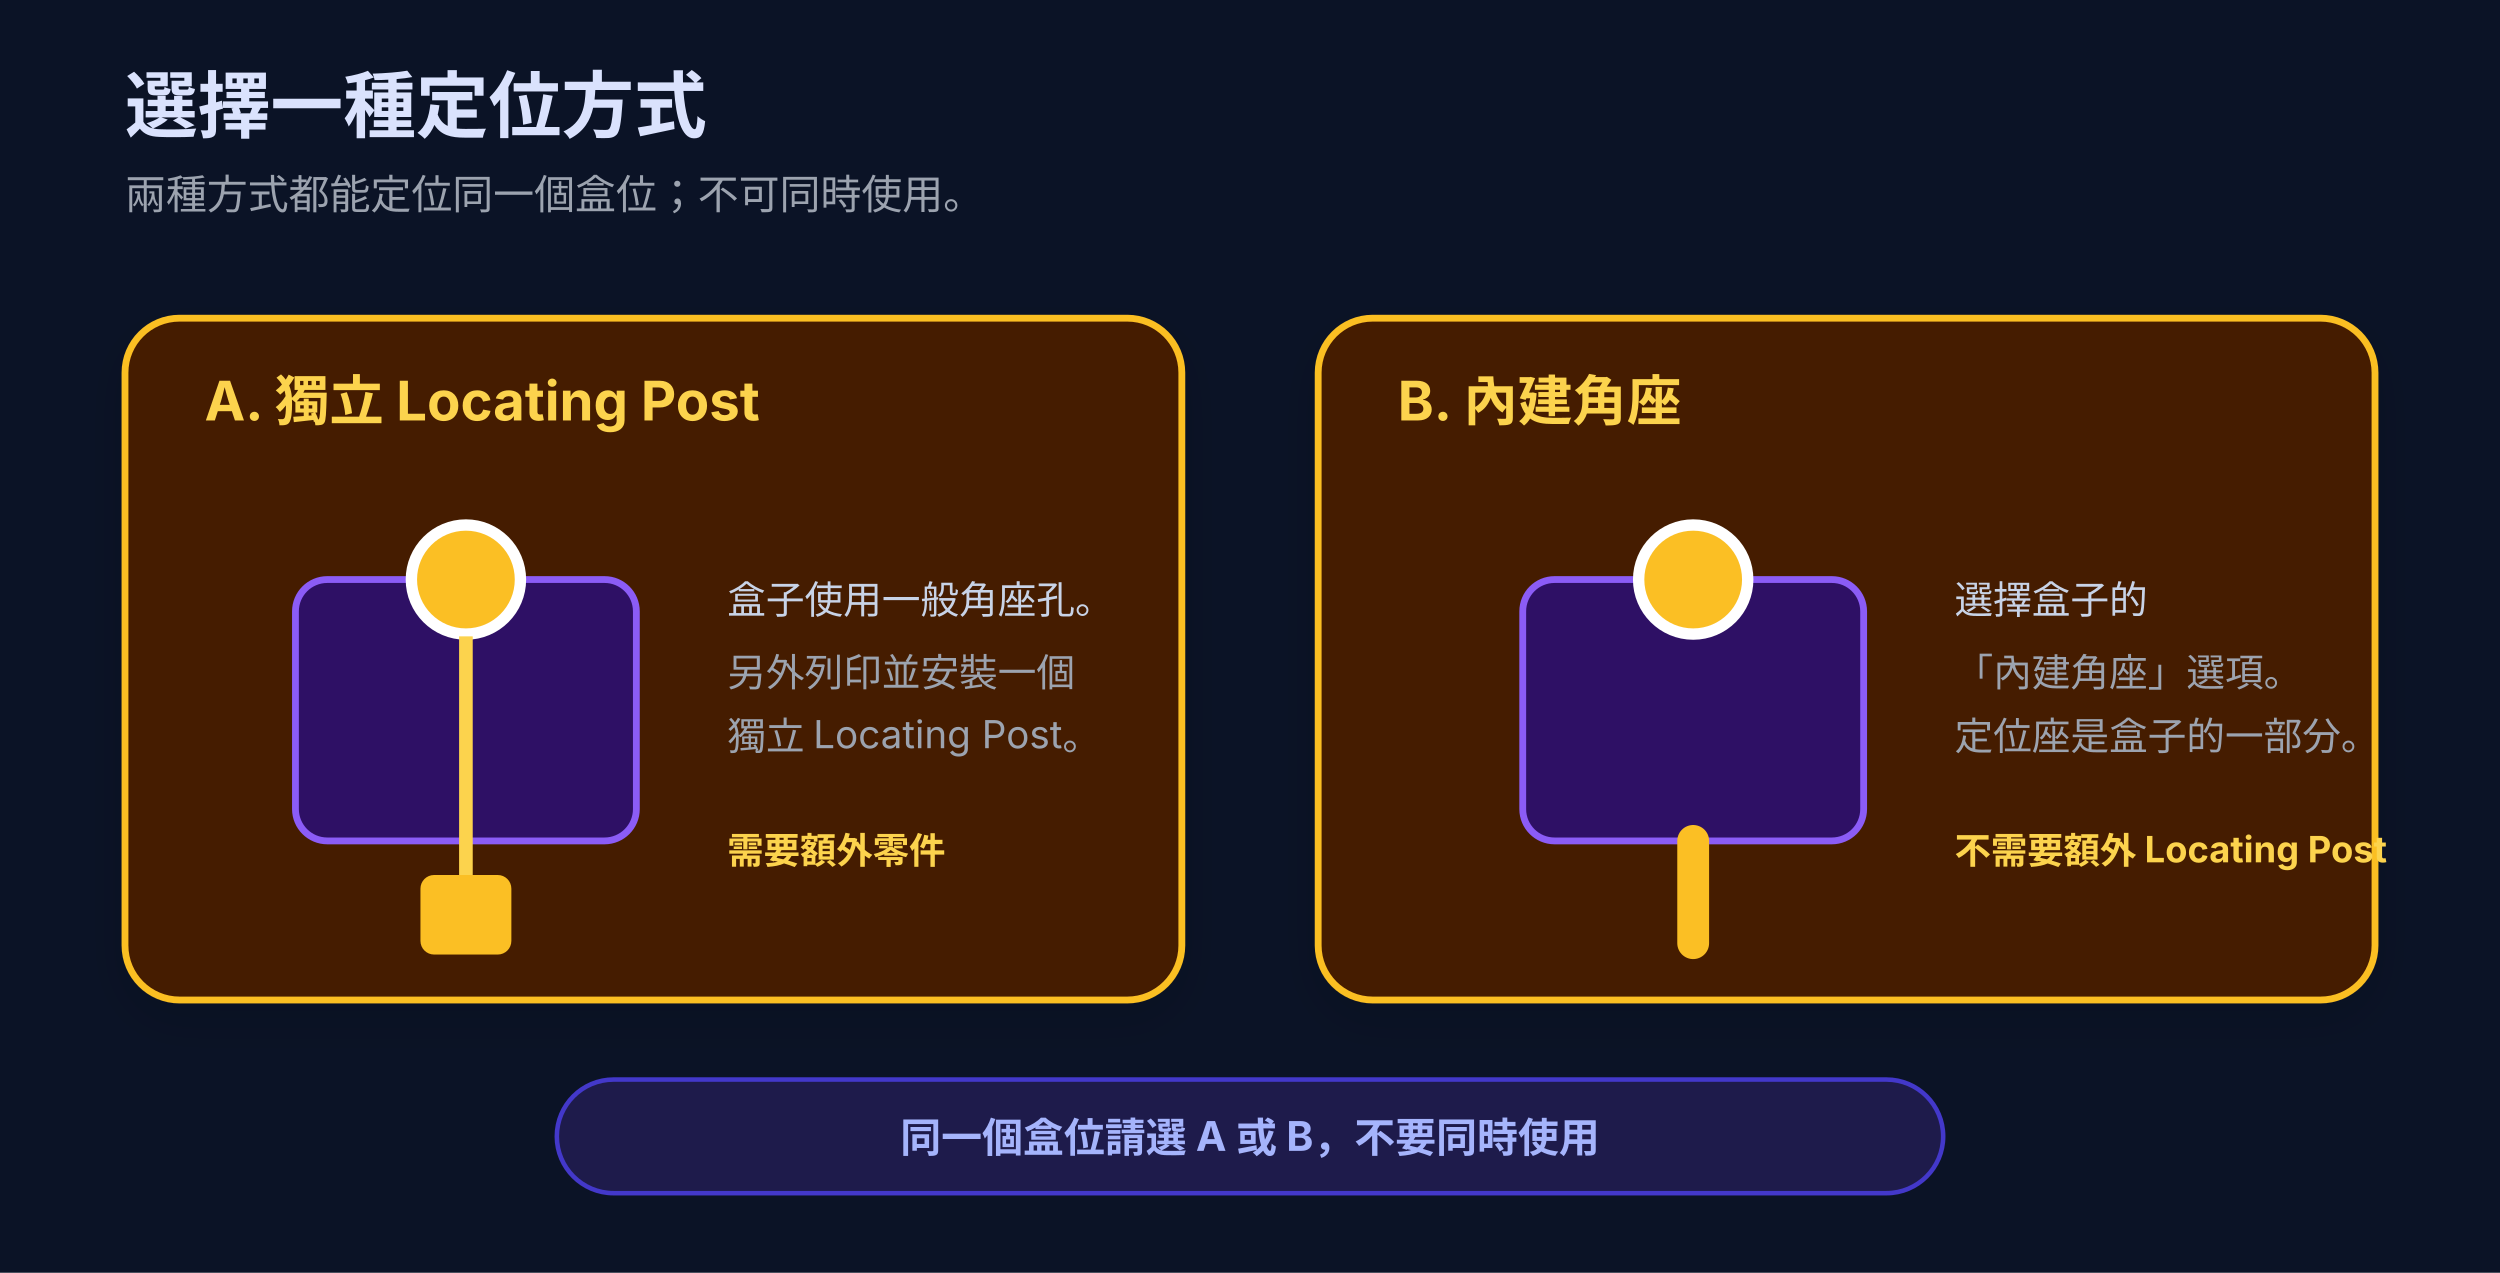
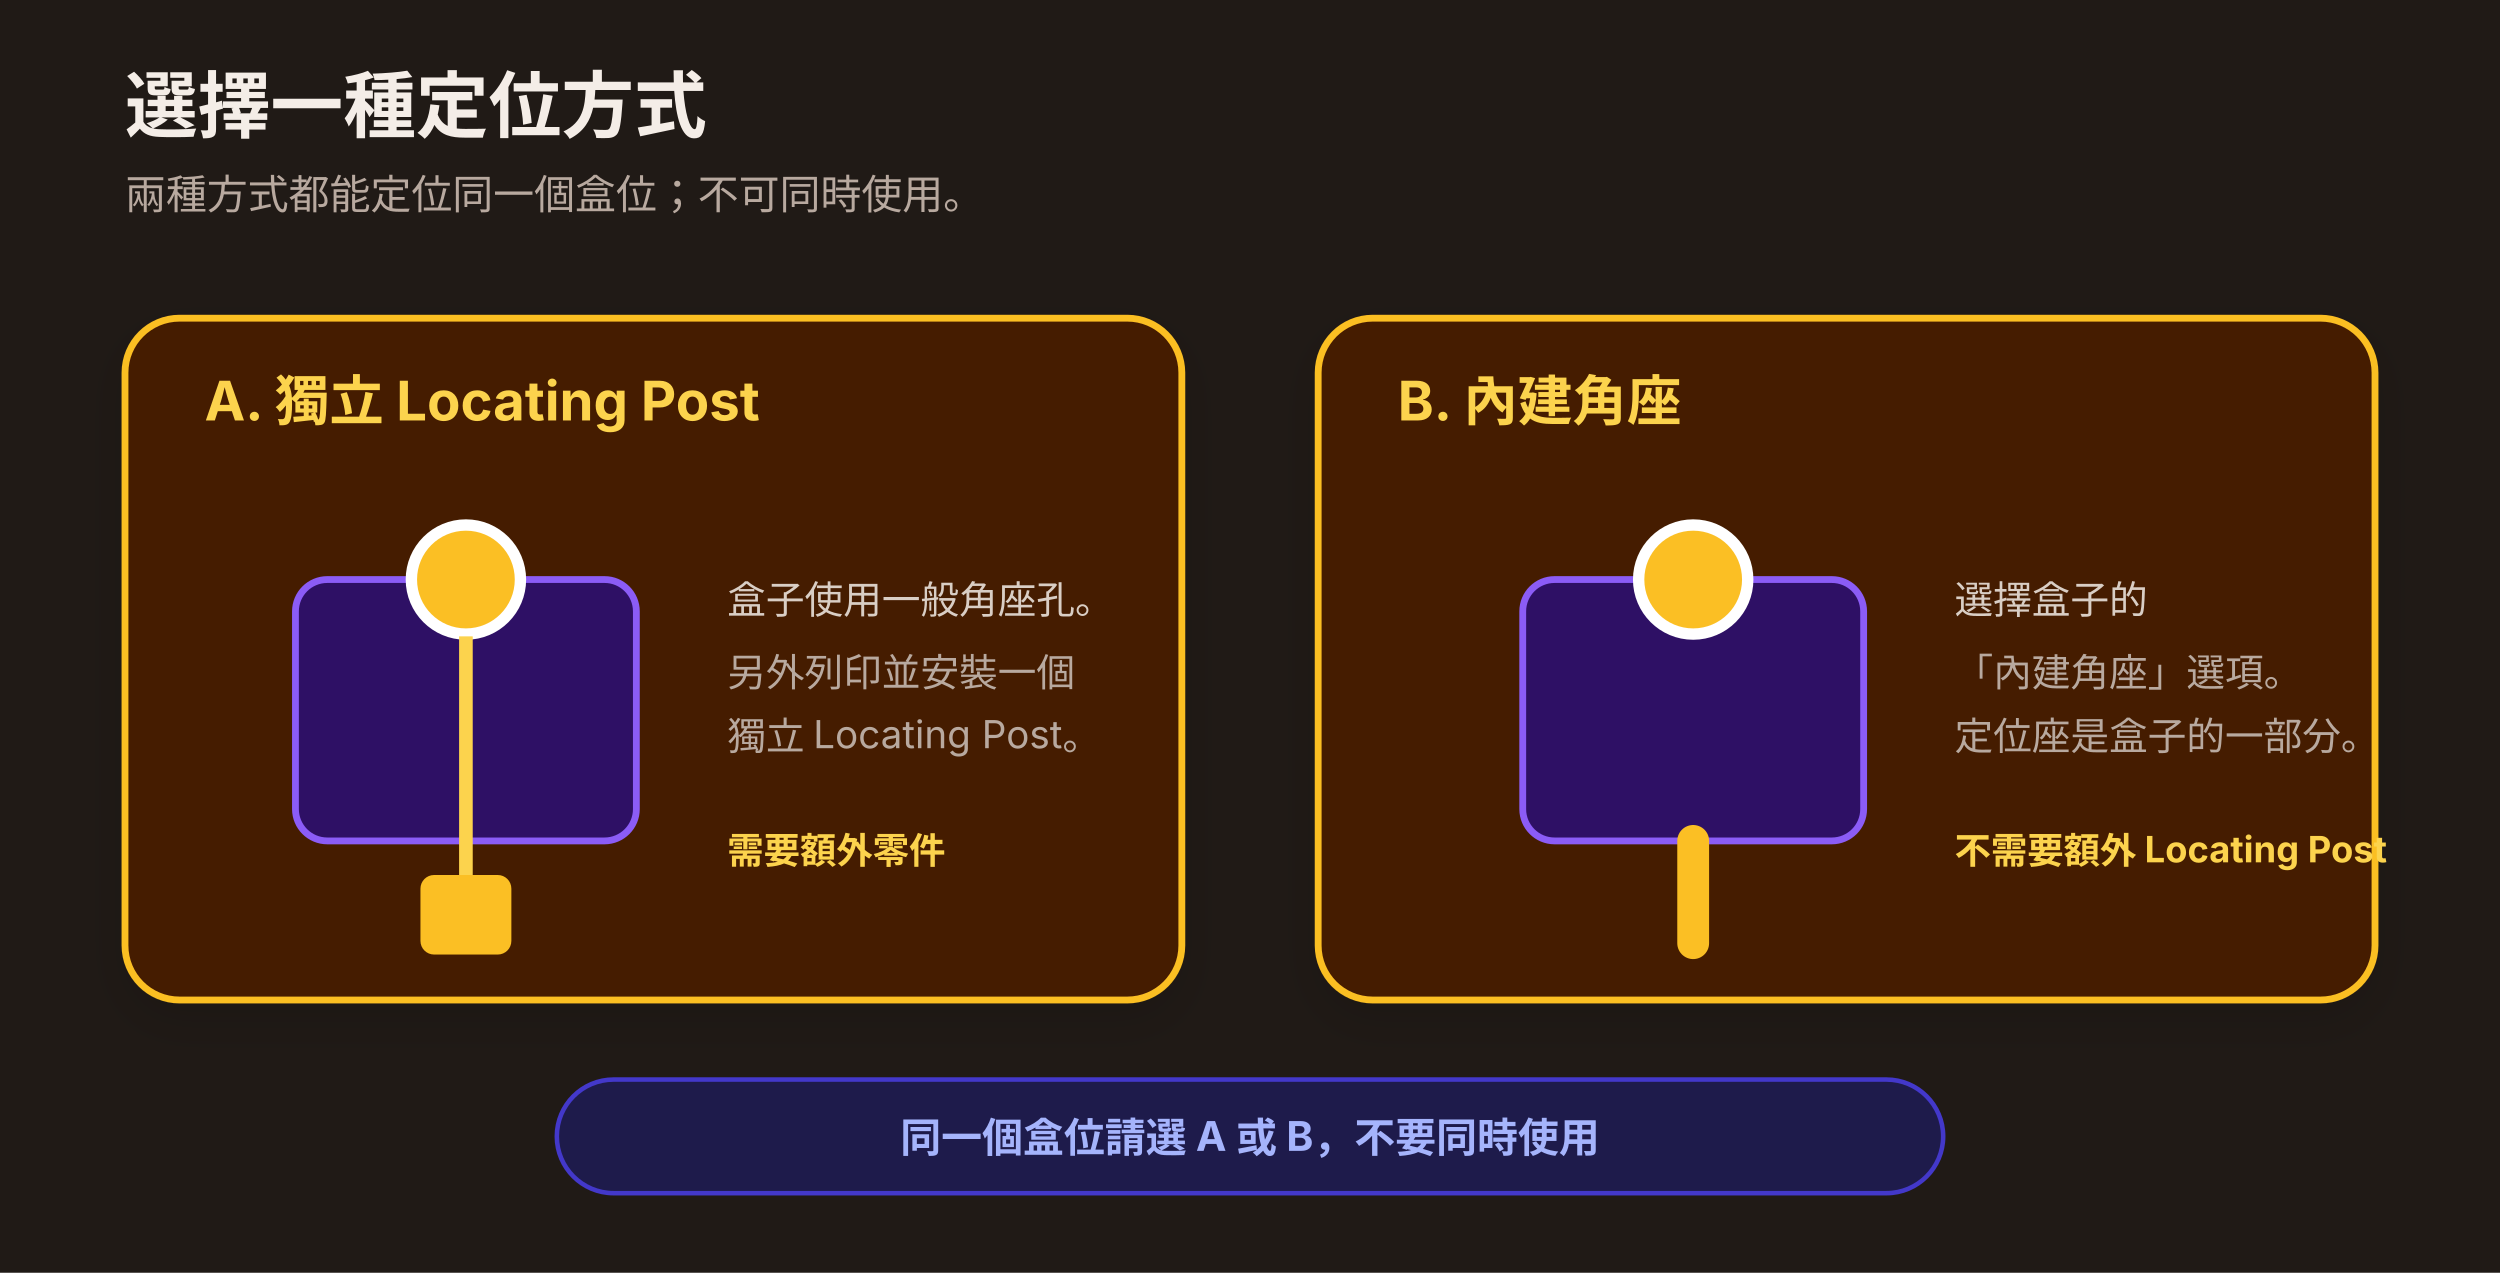
<svg xmlns="http://www.w3.org/2000/svg" width="1100" height="560" viewBox="0 0 1100 560" role="img" aria-labelledby="title desc">
  <defs>
    <filter id="shadow" x="-20%" y="-20%" width="140%" height="150%">
      <feDropShadow dx="0" dy="8" stdDeviation="10" flood-color="#000000" flood-opacity="0.12" />
    </filter>
  </defs>
-   <rect width="1100" height="560" fill="#0b1326" />
-   <text x="55" y="58" fill="#dae2fd" font-family="Noto Sans TC, Inter, sans-serif" font-size="32" font-weight="750">選擇一種定位方式</text>
-   <text x="55" y="92" fill="#9ca3af" font-family="Noto Sans TC, Inter, sans-serif" font-size="18">兩種方式都能定位同一個盒位；不可同時使用。</text>
+   <rect width="1100" height="560" fill="#201a16" />
+   <text x="55" y="58" fill="#f4ede7" font-family="Noto Sans TC, Inter, sans-serif" font-size="32" font-weight="750">選擇一種定位方式</text>
+   <text x="55" y="92" fill="#b8a99f" font-family="Noto Sans TC, Inter, sans-serif" font-size="18">兩種方式都能定位同一個盒位；不可同時使用。</text>
  <g filter="url(#shadow)">
    <rect x="55" y="140" width="465" height="300" rx="24" fill="#451a03" stroke="#fbbf24" stroke-width="3" />
    <rect x="580" y="140" width="465" height="300" rx="24" fill="#451a03" stroke="#fbbf24" stroke-width="3" />
  </g>
  <text x="90" y="185" fill="#fcd34d" font-family="Noto Sans TC, Inter, sans-serif" font-size="24" font-weight="700">A. 獨立 Locating Post</text>
  <rect x="130" y="255" width="150" height="115" rx="14" fill="#2e1065" stroke="#8b5cf6" stroke-width="3" />
  <circle cx="205" cy="255" r="24" fill="#fbbf24" stroke="white" stroke-width="5" />
  <rect x="185" y="385" width="40" height="35" rx="6" fill="#fbbf24" />
  <path d="M 205 280 V 385" stroke="#fcd34d" stroke-width="6" />
-   <text x="320" y="270" fill="#c8d3e7" font-family="Noto Sans TC, Inter, sans-serif" font-size="17">盒子使用一般角座孔。</text>
-   <text x="320" y="302" fill="#9ca3af" font-family="Noto Sans TC, Inter, sans-serif" font-size="17">另外列印並安裝一個</text>
-   <text x="320" y="330" fill="#9ca3af" font-family="Noto Sans TC, Inter, sans-serif" font-size="17">獨立 Locating Post。</text>
+   <text x="320" y="270" fill="#d9cec5" font-family="Noto Sans TC, Inter, sans-serif" font-size="17">盒子使用一般角座孔。</text>
+   <text x="320" y="302" fill="#b8a99f" font-family="Noto Sans TC, Inter, sans-serif" font-size="17">另外列印並安裝一個</text>
+   <text x="320" y="330" fill="#b8a99f" font-family="Noto Sans TC, Inter, sans-serif" font-size="17">獨立 Locating Post。</text>
  <text x="320" y="380" fill="#fcd34d" font-family="Noto Sans TC, Inter, sans-serif" font-size="16" font-weight="700">需要額外零件</text>
  <text x="615" y="185" fill="#fcd34d" font-family="Noto Sans TC, Inter, sans-serif" font-size="24" font-weight="700">B. 內建角座</text>
  <rect x="670" y="255" width="150" height="115" rx="14" fill="#2e1065" stroke="#8b5cf6" stroke-width="3" />
  <path d="M 745 370 V 415" stroke="#fbbf24" stroke-width="14" stroke-linecap="round" />
  <circle cx="745" cy="255" r="24" fill="#fbbf24" stroke="white" stroke-width="5" />
-   <text x="860" y="270" fill="#c8d3e7" font-family="Noto Sans TC, Inter, sans-serif" font-size="17">選擇盒子的</text>
-   <text x="860" y="302" fill="#9ca3af" font-family="Noto Sans TC, Inter, sans-serif" font-size="17">「內建角座」選項。</text>
-   <text x="860" y="330" fill="#9ca3af" font-family="Noto Sans TC, Inter, sans-serif" font-size="17">定位座是盒子的一部分。</text>
+   <text x="860" y="270" fill="#d9cec5" font-family="Noto Sans TC, Inter, sans-serif" font-size="17">選擇盒子的</text>
+   <text x="860" y="302" fill="#b8a99f" font-family="Noto Sans TC, Inter, sans-serif" font-size="17">「內建角座」選項。</text>
+   <text x="860" y="330" fill="#b8a99f" font-family="Noto Sans TC, Inter, sans-serif" font-size="17">定位座是盒子的一部分。</text>
  <text x="860" y="380" fill="#fcd34d" font-family="Noto Sans TC, Inter, sans-serif" font-size="16" font-weight="700">不需要額外 Locating Post</text>
  <rect x="245" y="475" width="610" height="50" rx="25" fill="#1e1b4b" stroke="#4338ca" stroke-width="2" />
  <text x="550" y="507" text-anchor="middle" fill="#a5b4fc" font-family="Noto Sans TC, Inter, sans-serif" font-size="18" font-weight="700">同一個盒位請選 A 或 B，不要同時使用</text>
</svg>
